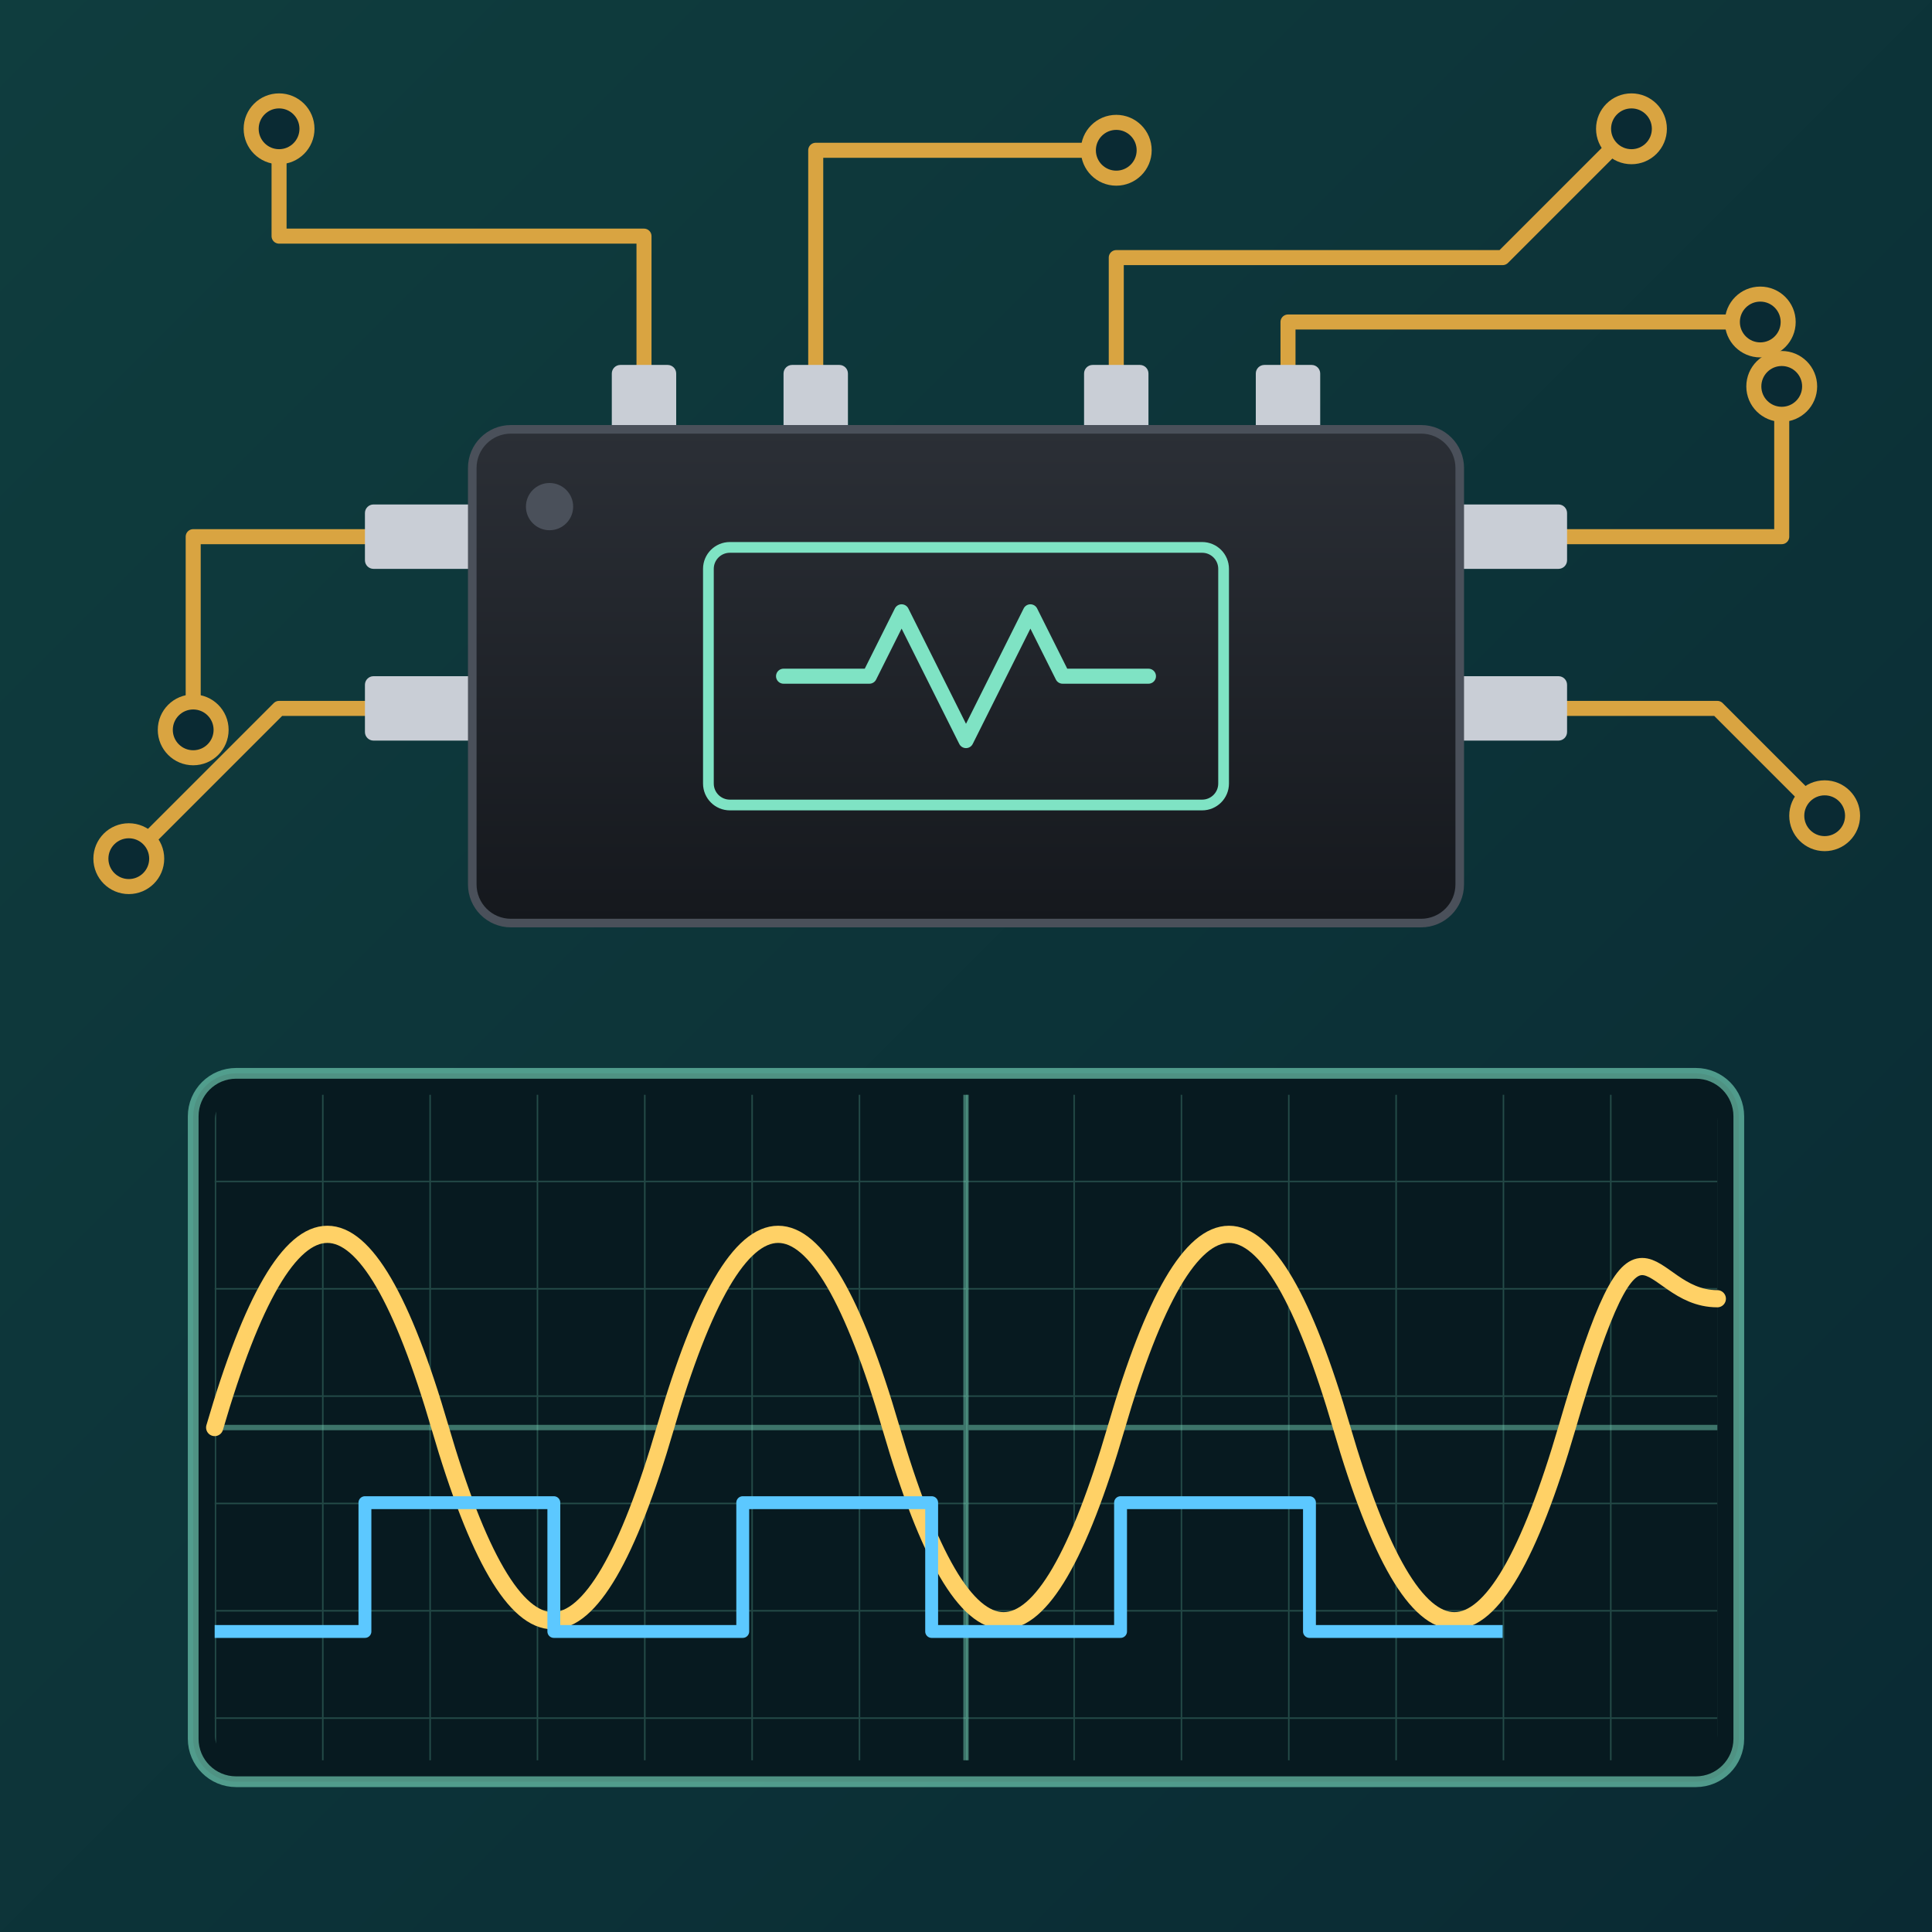
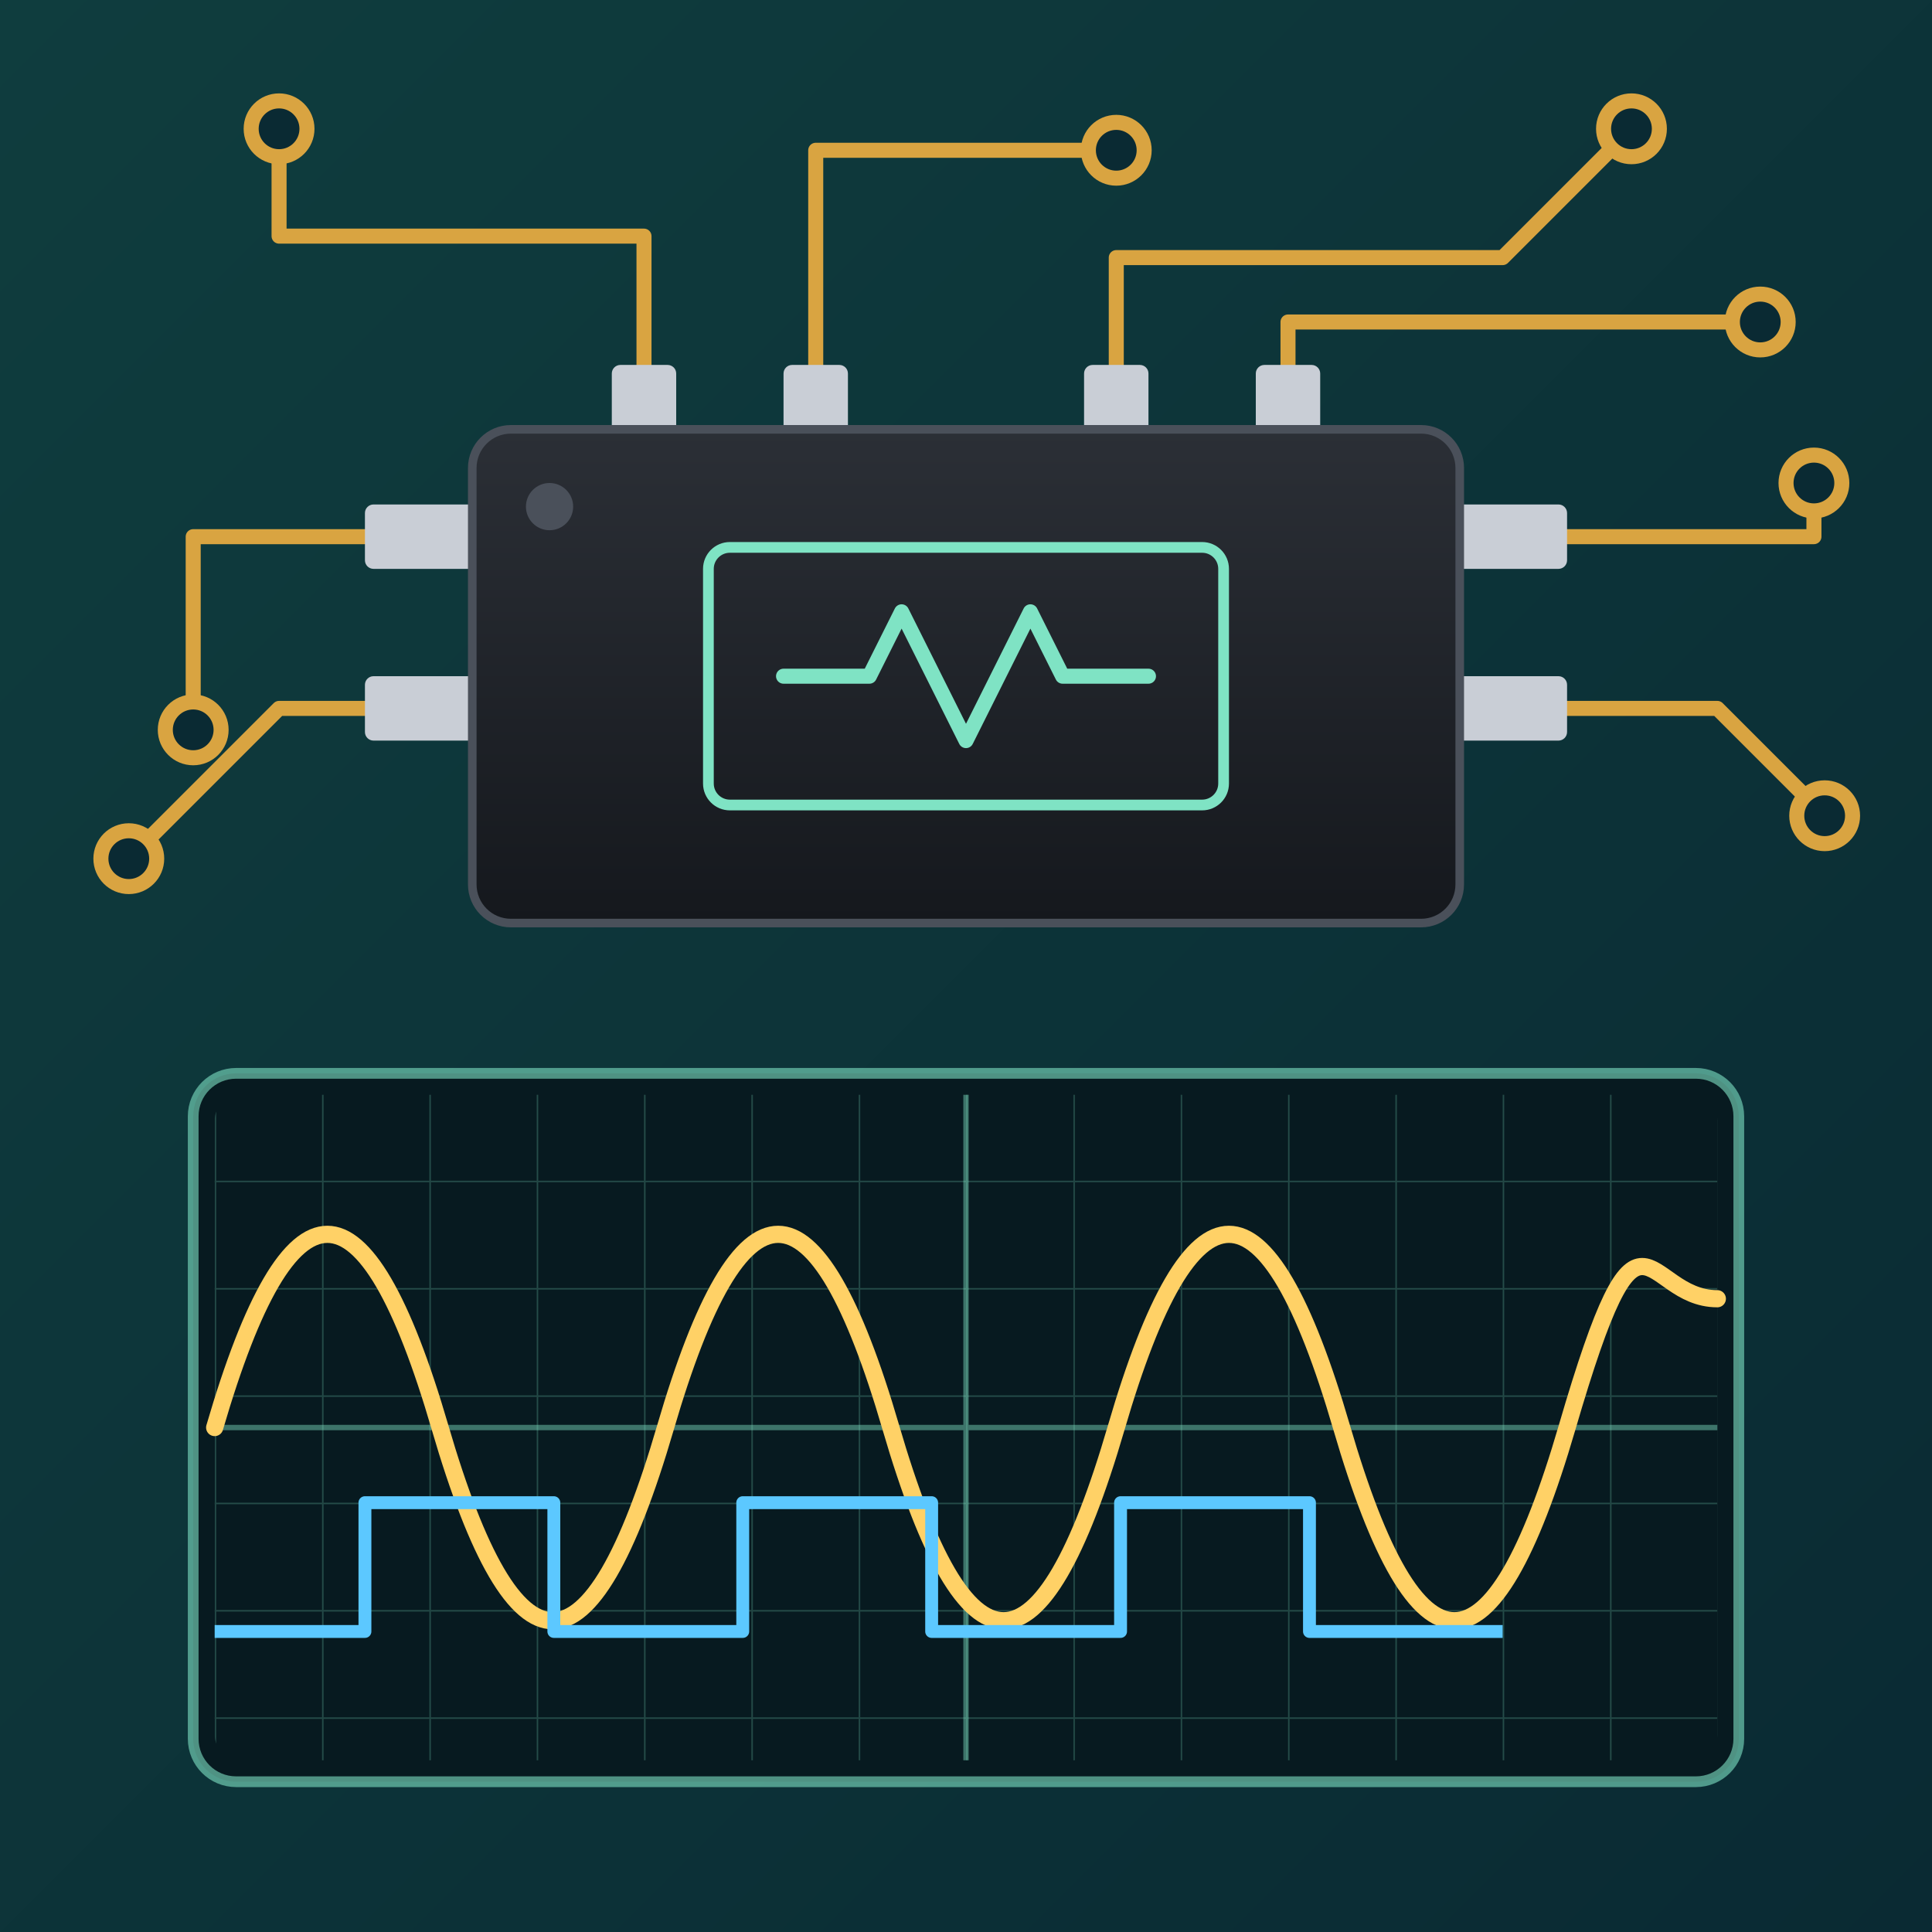
<svg xmlns="http://www.w3.org/2000/svg" viewBox="0 0 900 900" role="img" aria-label="Lustas spausdintinėje plokštėje ir osciloskopo signalas">
  <defs>
    <linearGradient id="pcb" x1="0" y1="0" x2="1" y2="1">
      <stop offset="0" stop-color="#0f3d3e" />
      <stop offset="1" stop-color="#0a2a33" />
    </linearGradient>
    <linearGradient id="chip" x1="0" y1="0" x2="0" y2="1">
      <stop offset="0" stop-color="#2b2f36" />
      <stop offset="1" stop-color="#15181d" />
    </linearGradient>
    <pattern id="grid" width="50" height="50" patternUnits="userSpaceOnUse">
      <path d="M50 0H0V50" fill="none" stroke="#7fe3c4" stroke-opacity=".22" stroke-width="1.5" />
    </pattern>
  </defs>
  <rect width="900" height="900" fill="url(#pcb)" />
  <g fill="none" stroke="#d9a441" stroke-width="7" stroke-linecap="round" stroke-linejoin="round">
    <path d="M300 170V110H130V60" />
    <path d="M380 170V70H520" />
    <path d="M520 170V120H700L760 60" />
    <path d="M600 170V150H820" />
    <path d="M170 250H90V340" />
    <path d="M170 330H130L60 400" />
-     <path d="M730 250H830V180" />
+     <path d="M730 250H845V225" />
    <path d="M730 330H800L850 380" />
  </g>
  <g fill="#0a2a33" stroke="#d9a441" stroke-width="7">
    <circle cx="130" cy="60" r="13" />
    <circle cx="520" cy="70" r="13" />
    <circle cx="760" cy="60" r="13" />
    <circle cx="820" cy="150" r="13" />
    <circle cx="90" cy="340" r="13" />
    <circle cx="60" cy="400" r="13" />
-     <circle cx="830" cy="180" r="13" />
+     <circle cx="845" cy="225" r="13" />
    <circle cx="850" cy="380" r="13" />
  </g>
  <g fill="#c9ced6">
    <rect x="285" y="170" width="30" height="40" rx="4" />
    <rect x="365" y="170" width="30" height="40" rx="4" />
    <rect x="505" y="170" width="30" height="40" rx="4" />
    <rect x="585" y="170" width="30" height="40" rx="4" />
    <rect x="170" y="235" width="60" height="30" rx="4" />
    <rect x="170" y="315" width="60" height="30" rx="4" />
    <rect x="670" y="235" width="60" height="30" rx="4" />
    <rect x="670" y="315" width="60" height="30" rx="4" />
  </g>
  <rect x="220" y="200" width="460" height="230" rx="18" fill="url(#chip)" stroke="#4a505a" stroke-width="4" />
  <circle cx="256" cy="236" r="11" fill="#4a505a" />
  <rect x="330" y="255" width="240" height="120" rx="10" fill="none" stroke="#7fe3c4" stroke-width="5" />
  <path d="M365 315h40l15-30 30 60 30-60 15 30h40" fill="none" stroke="#7fe3c4" stroke-width="7" stroke-linecap="round" stroke-linejoin="round" />
  <rect x="90" y="500" width="720" height="330" rx="20" fill="#071a20" stroke="#7fe3c4" stroke-opacity=".6" stroke-width="5" />
  <rect x="100" y="510" width="700" height="310" rx="12" fill="url(#grid)" />
  <path d="M100 665H800M450 510V820" stroke="#7fe3c4" stroke-opacity=".45" stroke-width="2.5" />
  <path d="M100 665c35-120 70-120 105 0s70 120 105 0 70-120 105 0 70 120 105 0 70-120 105 0 70 120 105 0 35-60 70-60" fill="none" stroke="#ffd166" stroke-width="8" stroke-linecap="round" />
  <path d="M100 760h70v-60h88v60h88v-60h88v60h88v-60h88v60h90" fill="none" stroke="#5cc8ff" stroke-width="6" stroke-linejoin="round" />
</svg>
